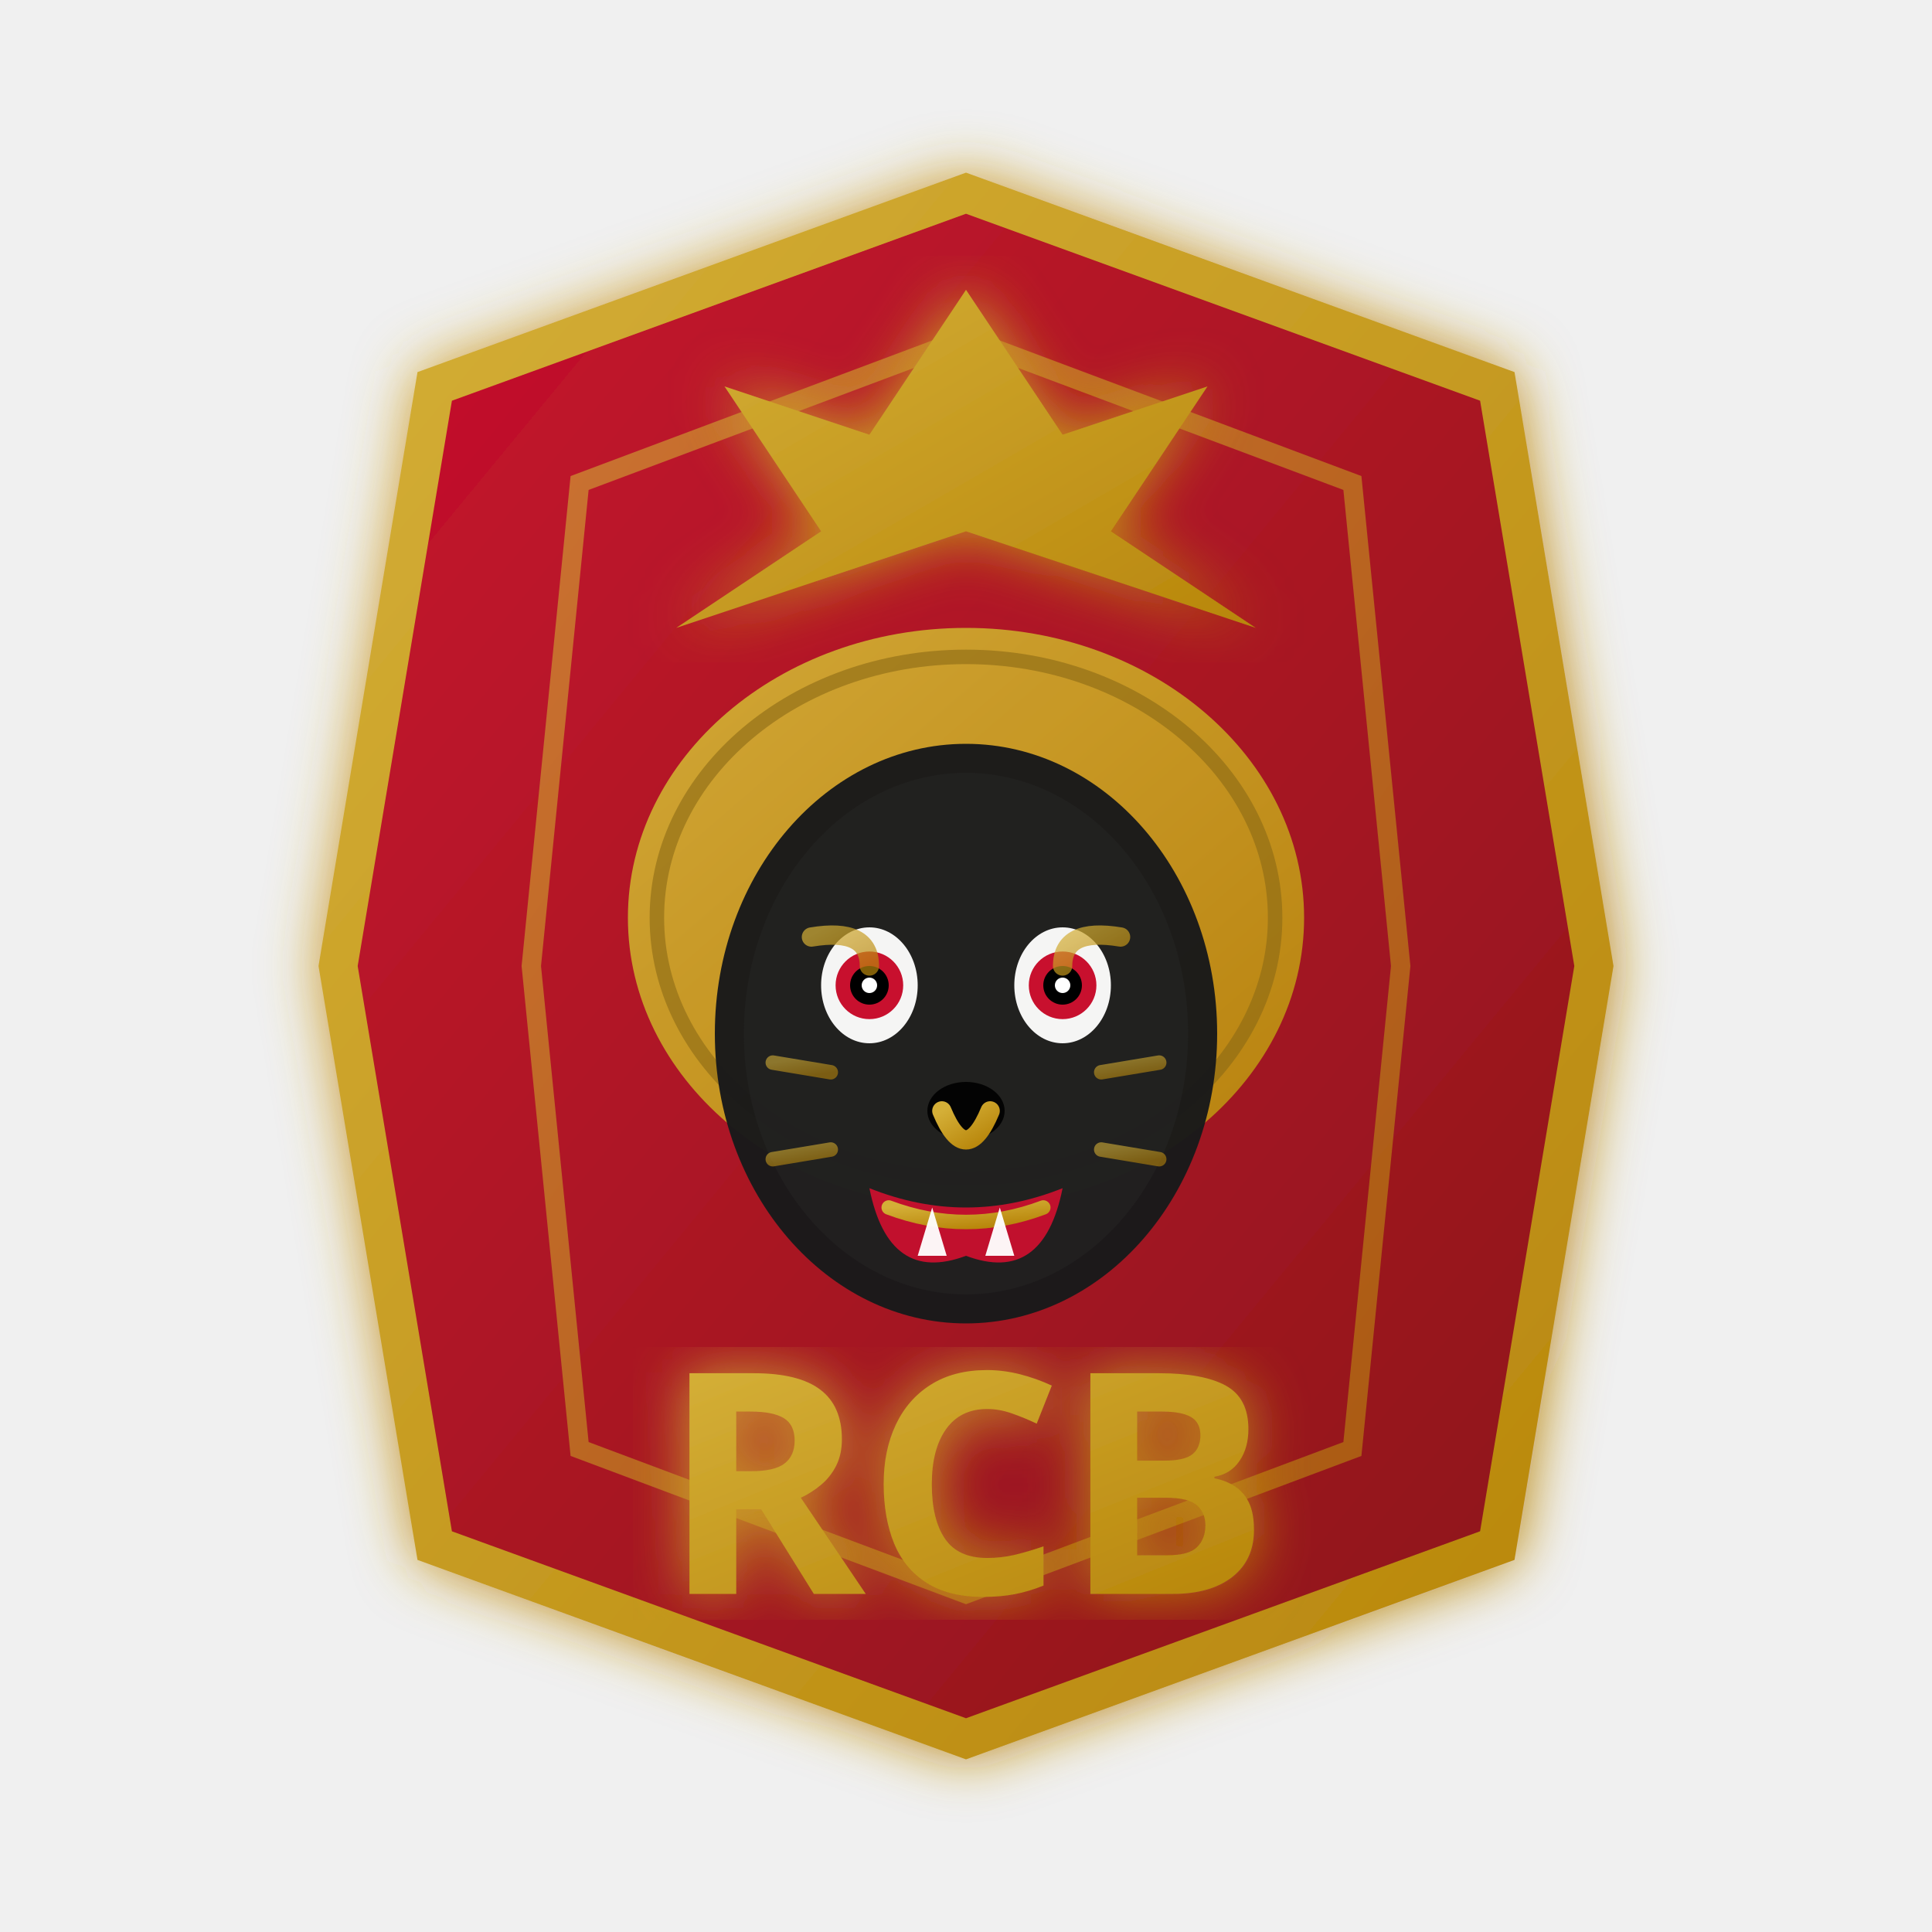
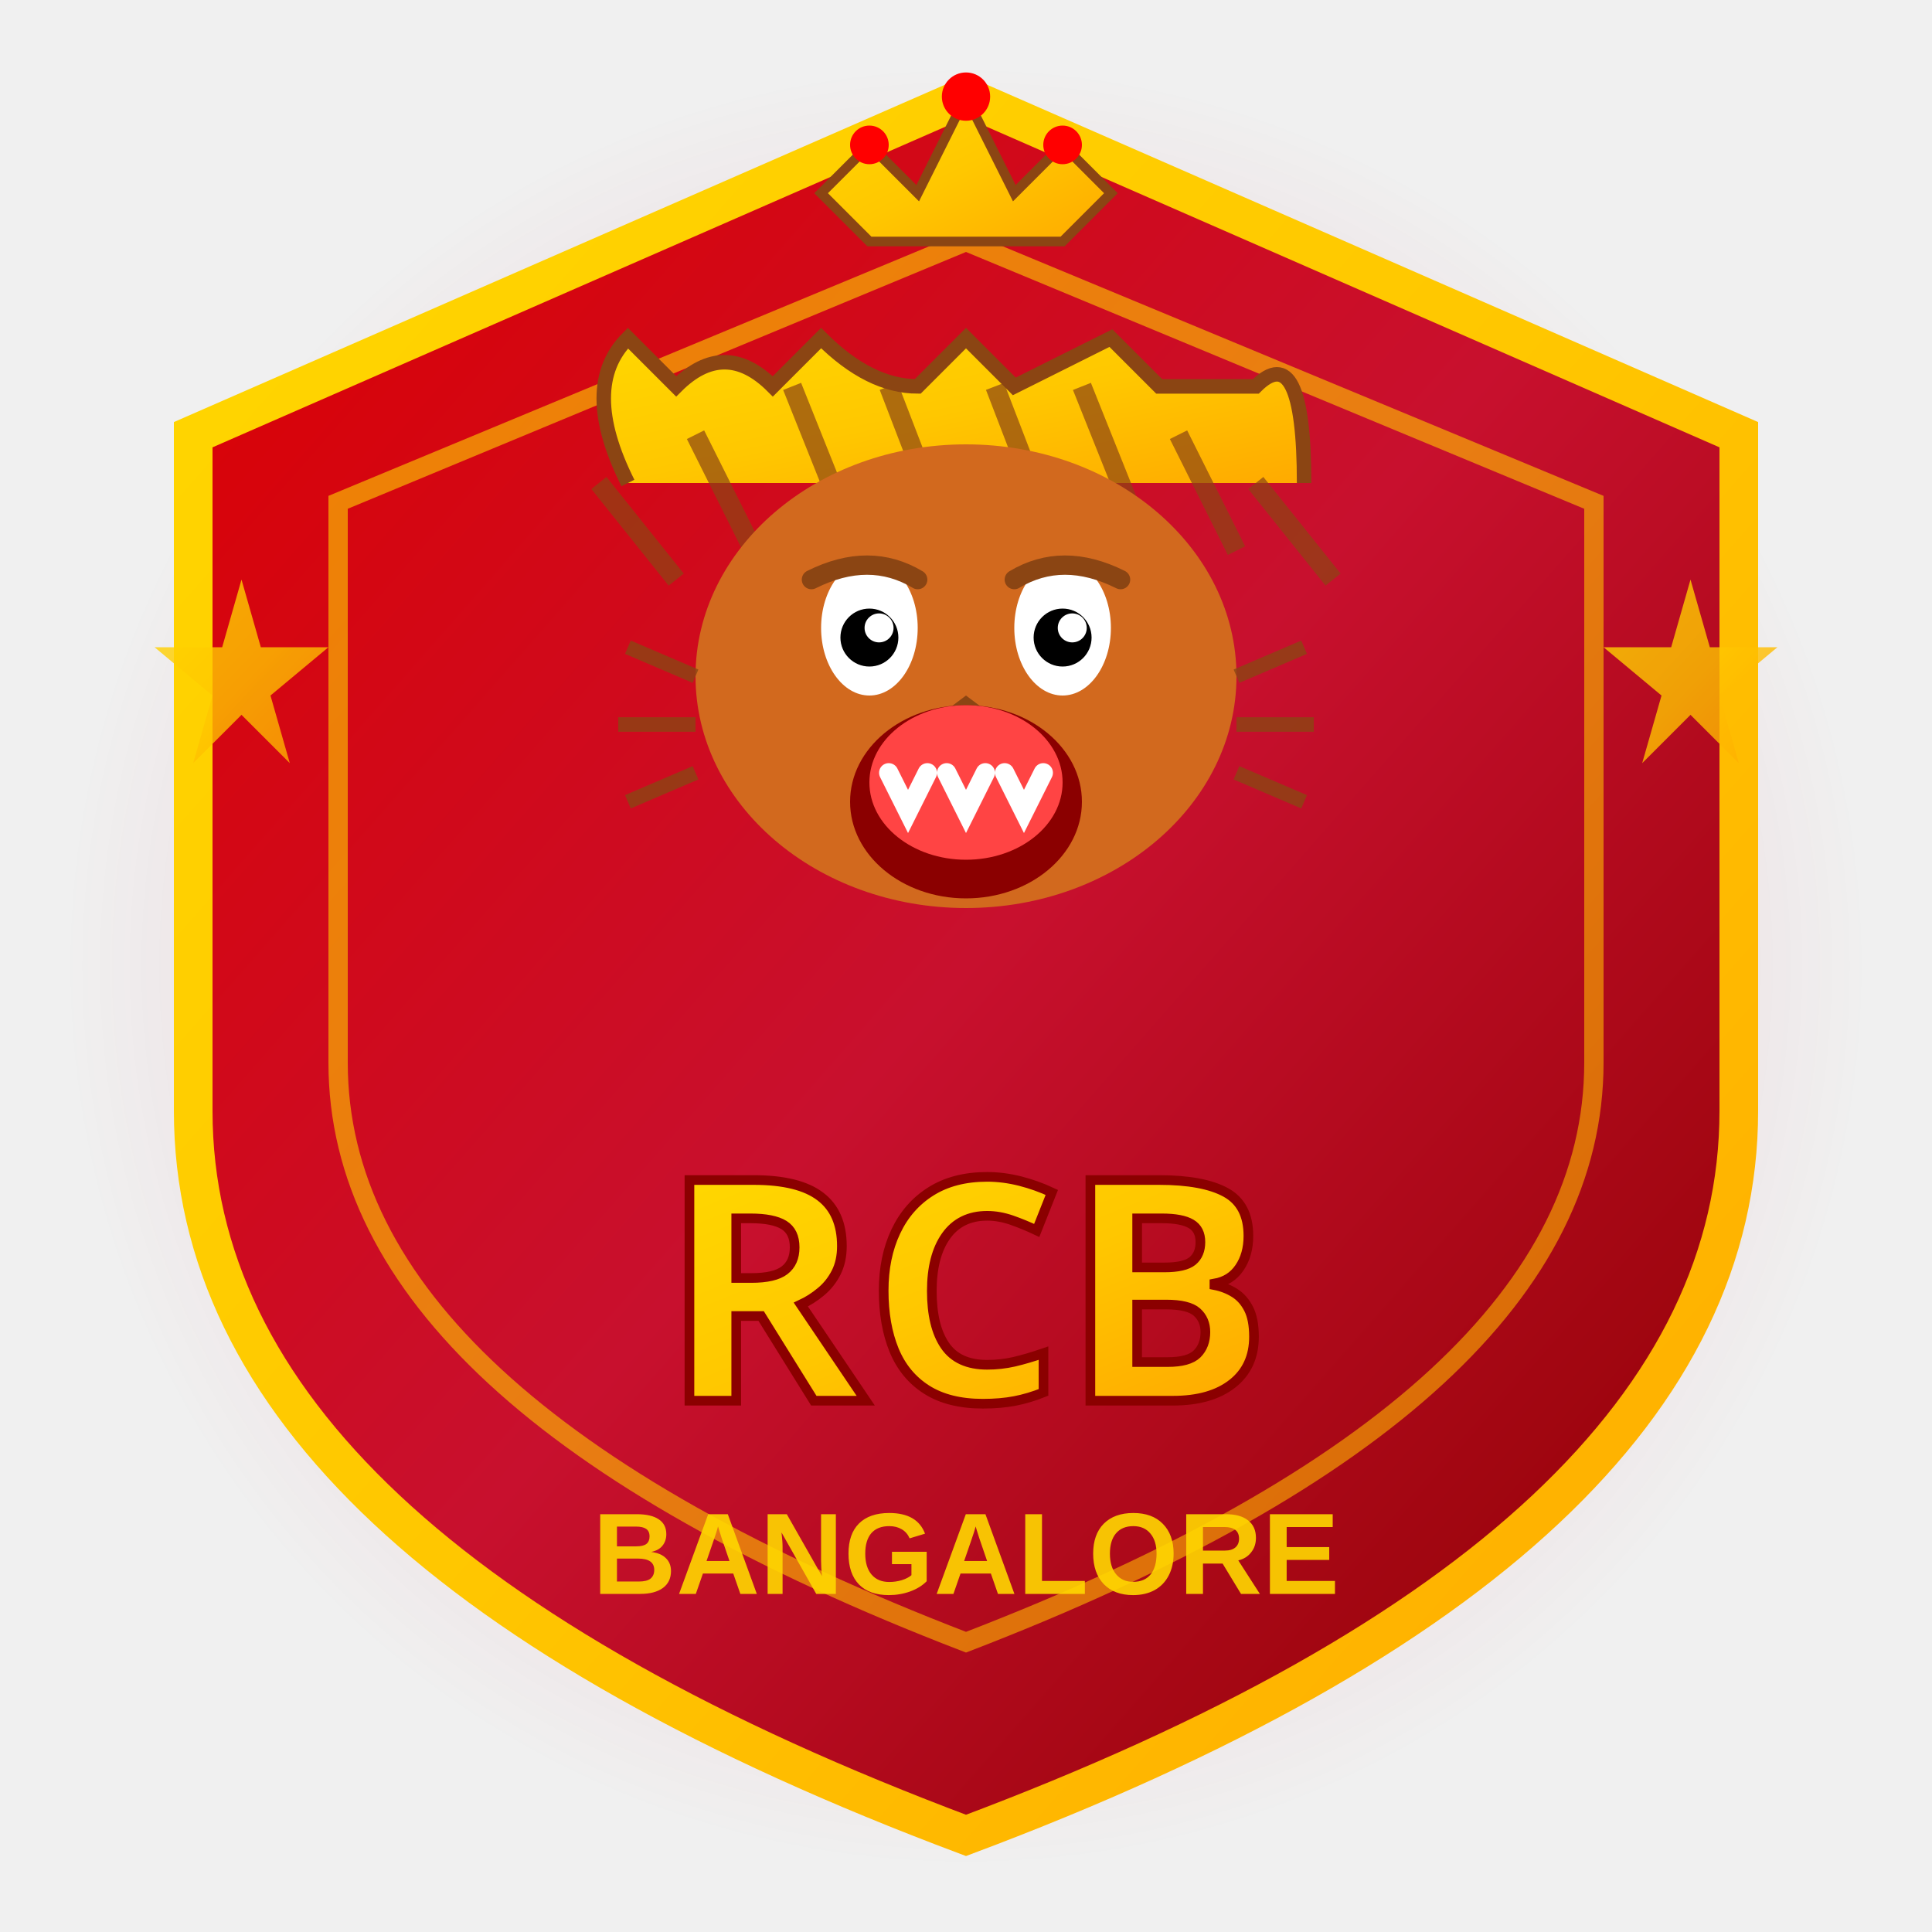
- <svg xmlns="http://www.w3.org/2000/svg" viewBox="0 0 200 200">
+ <svg xmlns="http://www.w3.org/2000/svg" width="200" height="200" viewBox="0 0 200 200">
  <defs>
-     <linearGradient id="rcb-red" x1="0%" y1="0%" x2="100%" y2="100%">
-       <stop offset="0%" style="stop-color:#C8102E;stop-opacity:1" />
-       <stop offset="100%" style="stop-color:#8B1A1A;stop-opacity:1" />
+     <linearGradient id="rcb-premium-red" x1="0%" y1="0%" x2="100%" y2="100%">
+       <stop offset="0%" style="stop-color:#DC0000;stop-opacity:1" />
+       <stop offset="50%" style="stop-color:#C8102E;stop-opacity:1" />
+       <stop offset="100%" style="stop-color:#8B0000;stop-opacity:1" />
    </linearGradient>
-     <linearGradient id="rcb-gold" x1="0%" y1="0%" x2="100%" y2="100%">
-       <stop offset="0%" style="stop-color:#D4AF37;stop-opacity:1" />
-       <stop offset="100%" style="stop-color:#B8860B;stop-opacity:1" />
+     <linearGradient id="rcb-premium-gold" x1="0%" y1="0%" x2="100%" y2="100%">
+       <stop offset="0%" style="stop-color:#FFD700;stop-opacity:1" />
+       <stop offset="50%" style="stop-color:#FFC700;stop-opacity:1" />
+       <stop offset="100%" style="stop-color:#FFAA00;stop-opacity:1" />
    </linearGradient>
-     <filter id="glow">
-       <feGaussianBlur stdDeviation="3" result="coloredBlur" />
-       <feMerge>
-         <feMergeNode in="coloredBlur" />
-         <feMergeNode in="SourceGraphic" />
-       </feMerge>
-     </filter>
+     <radialGradient id="rcb-glow" cx="50%" cy="50%">
+       <stop offset="0%" style="stop-color:#FF0000;stop-opacity:0.6" />
+       <stop offset="100%" style="stop-color:#C8102E;stop-opacity:0" />
+     </radialGradient>
  </defs>
-   <path d="M 100 20 L 155 40 L 165 100 L 155 160 L 100 180 L 45 160 L 35 100 L 45 40 Z" fill="url(#rcb-red)" stroke="url(#rcb-gold)" stroke-width="4" filter="url(#glow)" />
-   <path d="M 100 35 L 140 50 L 145 100 L 140 150 L 100 165 L 60 150 L 55 100 L 60 50 Z" fill="none" stroke="url(#rcb-gold)" stroke-width="2" opacity="0.6" />
-   <path d="M 100 30 L 110 45 L 125 40 L 115 55 L 130 65 L 100 55 L 70 65 L 85 55 L 75 40 L 90 45 Z" fill="url(#rcb-gold)" filter="url(#glow)" />
-   <g transform="translate(100, 105)">
-     <ellipse cx="0" cy="-10" rx="35" ry="30" fill="url(#rcb-gold)" opacity="0.95" />
-     <ellipse cx="0" cy="-10" rx="32" ry="27" fill="none" stroke="#8B6914" stroke-width="1.5" opacity="0.6" />
-     <ellipse cx="0" cy="2" rx="26" ry="30" fill="#1a1a1a" opacity="0.98" />
-     <ellipse cx="0" cy="2" rx="23" ry="27" fill="#2a2a2a" opacity="0.3" />
-     <ellipse cx="-10" cy="-3" rx="5" ry="6" fill="#FFFFFF" opacity="0.95" />
-     <circle cx="-10" cy="-3" r="3.5" fill="#C8102E" />
-     <circle cx="-10" cy="-3" r="2" fill="#000" />
-     <circle cx="-10" cy="-3" r="0.8" fill="#FFF" />
-     <ellipse cx="10" cy="-3" rx="5" ry="6" fill="#FFFFFF" opacity="0.95" />
-     <circle cx="10" cy="-3" r="3.5" fill="#C8102E" />
-     <circle cx="10" cy="-3" r="2" fill="#000" />
-     <circle cx="10" cy="-3" r="0.8" fill="#FFF" />
-     <path d="M -16 -8 Q -10 -9 -10 -5" fill="none" stroke="url(#rcb-gold)" stroke-width="2" stroke-linecap="round" opacity="0.7" />
-     <path d="M 16 -8 Q 10 -9 10 -5" fill="none" stroke="url(#rcb-gold)" stroke-width="2" stroke-linecap="round" opacity="0.7" />
-     <ellipse cx="0" cy="10" rx="4" ry="3" fill="#000" opacity="0.9" />
-     <path d="M -2.5 10 Q 0 16 2.5 10" fill="none" stroke="url(#rcb-gold)" stroke-width="2" stroke-linecap="round" />
-     <path d="M -10 18 Q 0 22 10 18 Q 8 28 0 25 Q -8 28 -10 18 Z" fill="#C8102E" opacity="0.95" />
-     <path d="M -8 20 Q 0 23 8 20" fill="none" stroke="url(#rcb-gold)" stroke-width="1.5" stroke-linecap="round" />
-     <path d="M -3.5 20 L -2 25 L -5 25 Z" fill="#FFFFFF" opacity="0.95" />
-     <path d="M 3.5 20 L 2 25 L 5 25 Z" fill="#FFFFFF" opacity="0.95" />
-     <g stroke="url(#rcb-gold)" stroke-width="1.5" stroke-linecap="round" opacity="0.6">
-       <line x1="-14" y1="6" x2="-20" y2="5" />
-       <line x1="-14" y1="10" x2="-20" y2="10" />
-       <line x1="-14" y1="14" x2="-20" y2="15" />
-       <line x1="14" y1="6" x2="20" y2="5" />
-       <line x1="14" y1="10" x2="20" y2="10" />
-       <line x1="14" y1="14" x2="20" y2="15" />
-     </g>
+   <circle cx="100" cy="100" r="95" fill="url(#rcb-glow)" opacity="0.4" />
+   <path d="M100 10 L180 45 L180 115 Q180 160 100 190 Q20 160 20 115 L20 45 Z" fill="url(#rcb-premium-red)" stroke="url(#rcb-premium-gold)" stroke-width="4" />
+   <path d="M100 25 L165 52 L165 110 Q165 145 100 170 Q35 145 35 110 L35 52 Z" fill="none" stroke="url(#rcb-premium-gold)" stroke-width="2" opacity="0.6" />
+   <g transform="translate(100, 75)">
+     <path d="M-35,-25 Q-40,-35 -35,-40 L-30,-35 Q-25,-40 -20,-35 L-15,-40 Q-10,-35 -5,-35 L0,-40 Q5,-35 5,-35 L15,-40 Q20,-35 20,-35 L30,-35 Q35,-40 35,-25" fill="url(#rcb-premium-gold)" stroke="#8B4513" stroke-width="1.5" />
+     <path d="M-38,-25 L-30,-15 M-28,-30 L-22,-18 M-18,-35 L-12,-20 M-8,-35 L-3,-22 M3,-35 L8,-22 M12,-35 L18,-20 M22,-30 L28,-18 M30,-25 L38,-15" stroke="#8B4513" stroke-width="2" fill="none" opacity="0.7" />
+     <ellipse cx="0" cy="-5" rx="28" ry="24" fill="#D2691E" />
+     <ellipse cx="-10" cy="-10" rx="5" ry="7" fill="#FFFFFF" />
+     <ellipse cx="10" cy="-10" rx="5" ry="7" fill="#FFFFFF" />
+     <circle cx="-10" cy="-9" r="3" fill="#000000" />
+     <circle cx="10" cy="-9" r="3" fill="#000000" />
+     <circle cx="-9" cy="-10" r="1.5" fill="#FFFFFF" />
+     <circle cx="11" cy="-10" r="1.5" fill="#FFFFFF" />
+     <path d="M-16,-15 Q-10,-18 -5,-15" stroke="#8B4513" stroke-width="2" fill="none" stroke-linecap="round" />
+     <path d="M5,-15 Q10,-18 16,-15" stroke="#8B4513" stroke-width="2" fill="none" stroke-linecap="round" />
+     <path d="M-4,0 L0,-3 L4,0 L0,3 Z" fill="#8B4513" />
+     <ellipse cx="0" cy="8" rx="12" ry="10" fill="#8B0000" />
+     <ellipse cx="0" cy="6" rx="10" ry="8" fill="#FF4444" />
+     <path d="M-8,5 L-6,9 L-4,5 M-2,5 L0,9 L2,5 M4,5 L6,9 L8,5" stroke="#FFFFFF" stroke-width="2" fill="none" stroke-linecap="round" />
+     <line x1="-28" y1="-5" x2="-35" y2="-8" stroke="#8B4513" stroke-width="1.5" opacity="0.8" />
+     <line x1="-28" y1="0" x2="-36" y2="0" stroke="#8B4513" stroke-width="1.5" opacity="0.8" />
+     <line x1="-28" y1="5" x2="-35" y2="8" stroke="#8B4513" stroke-width="1.5" opacity="0.8" />
+     <line x1="28" y1="-5" x2="35" y2="-8" stroke="#8B4513" stroke-width="1.5" opacity="0.8" />
+     <line x1="28" y1="0" x2="36" y2="0" stroke="#8B4513" stroke-width="1.5" opacity="0.8" />
+     <line x1="28" y1="5" x2="35" y2="8" stroke="#8B4513" stroke-width="1.5" opacity="0.8" />
  </g>
-   <text x="100" y="165" font-family="Arial Black, sans-serif" font-size="32" font-weight="900" fill="url(#rcb-gold)" text-anchor="middle" filter="url(#glow)">RCB</text>
+   <text x="100" y="145" font-family="Arial Black, sans-serif" font-size="32" font-weight="900" fill="url(#rcb-premium-gold)" text-anchor="middle" stroke="#8B0000" stroke-width="1">RCB</text>
+   <text x="100" y="165" font-family="Arial, sans-serif" font-size="12" font-weight="bold" fill="#FFD700" text-anchor="middle" opacity="0.9">BANGALORE</text>
+   <path d="M85,20 L90,15 L95,20 L100,10 L105,20 L110,15 L115,20 L110,25 L90,25 Z" fill="url(#rcb-premium-gold)" stroke="#8B4513" stroke-width="1" />
+   <circle cx="90" cy="15" r="2" fill="#FF0000" />
+   <circle cx="100" cy="10" r="2.5" fill="#FF0000" />
+   <circle cx="110" cy="15" r="2" fill="#FF0000" />
+   <polygon points="25,60 27,67 34,67 28,72 30,79 25,74 20,79 22,72 16,67 23,67" fill="url(#rcb-premium-gold)" opacity="0.8" />
+   <polygon points="175,60 177,67 184,67 178,72 180,79 175,74 170,79 172,72 166,67 173,67" fill="url(#rcb-premium-gold)" opacity="0.8" />
</svg>
